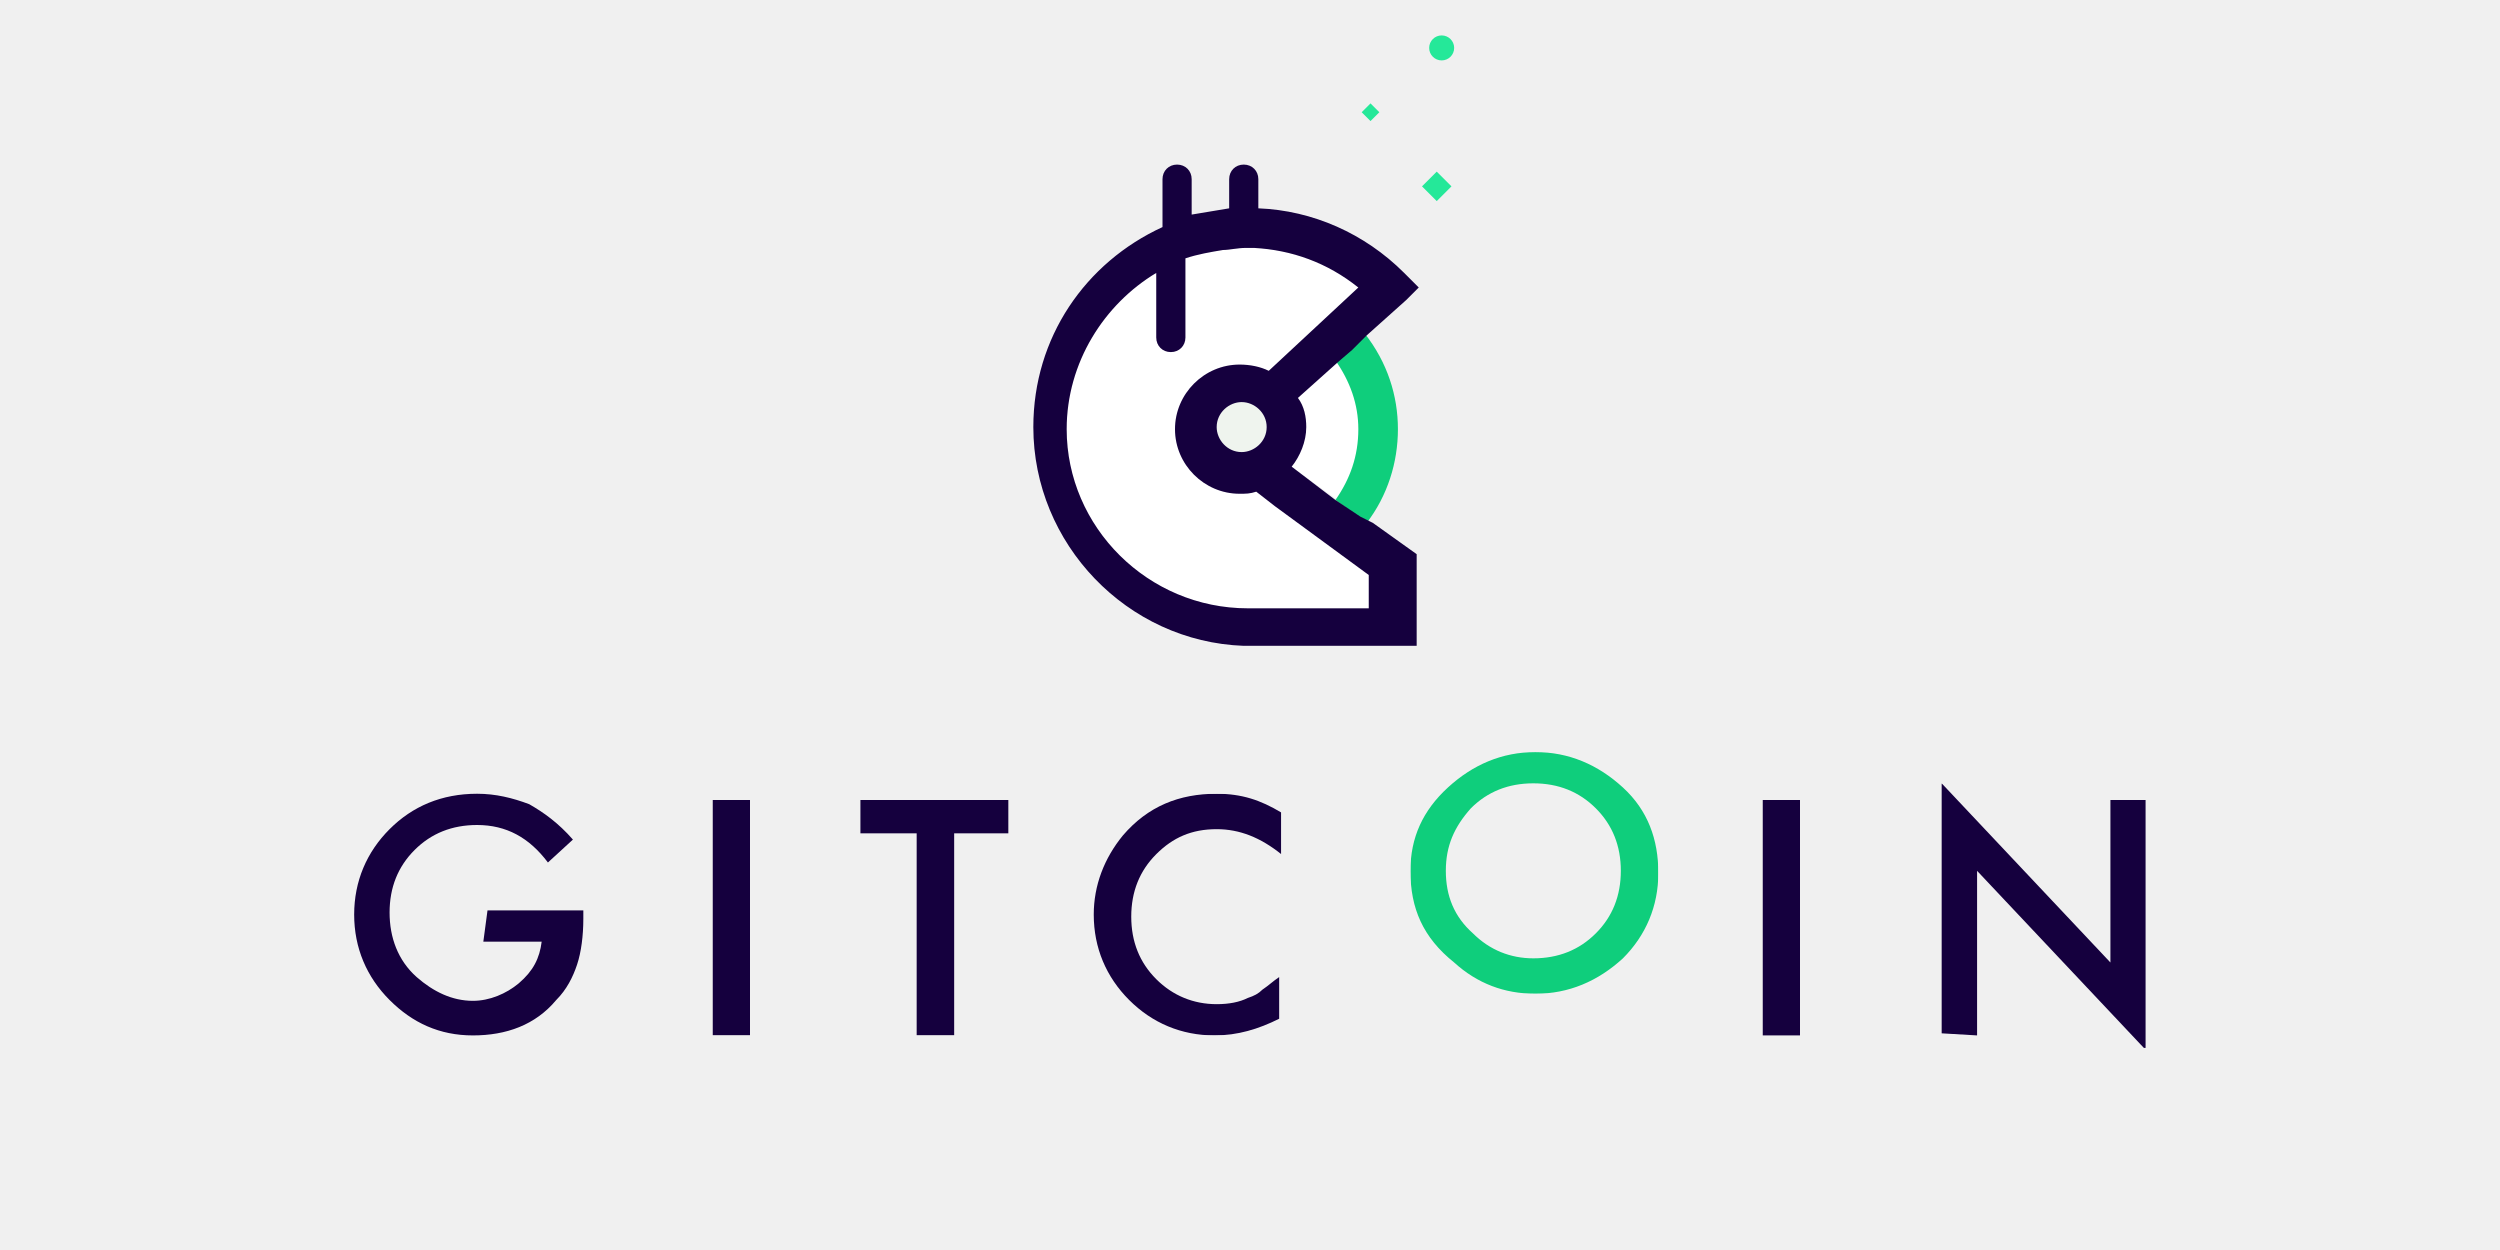
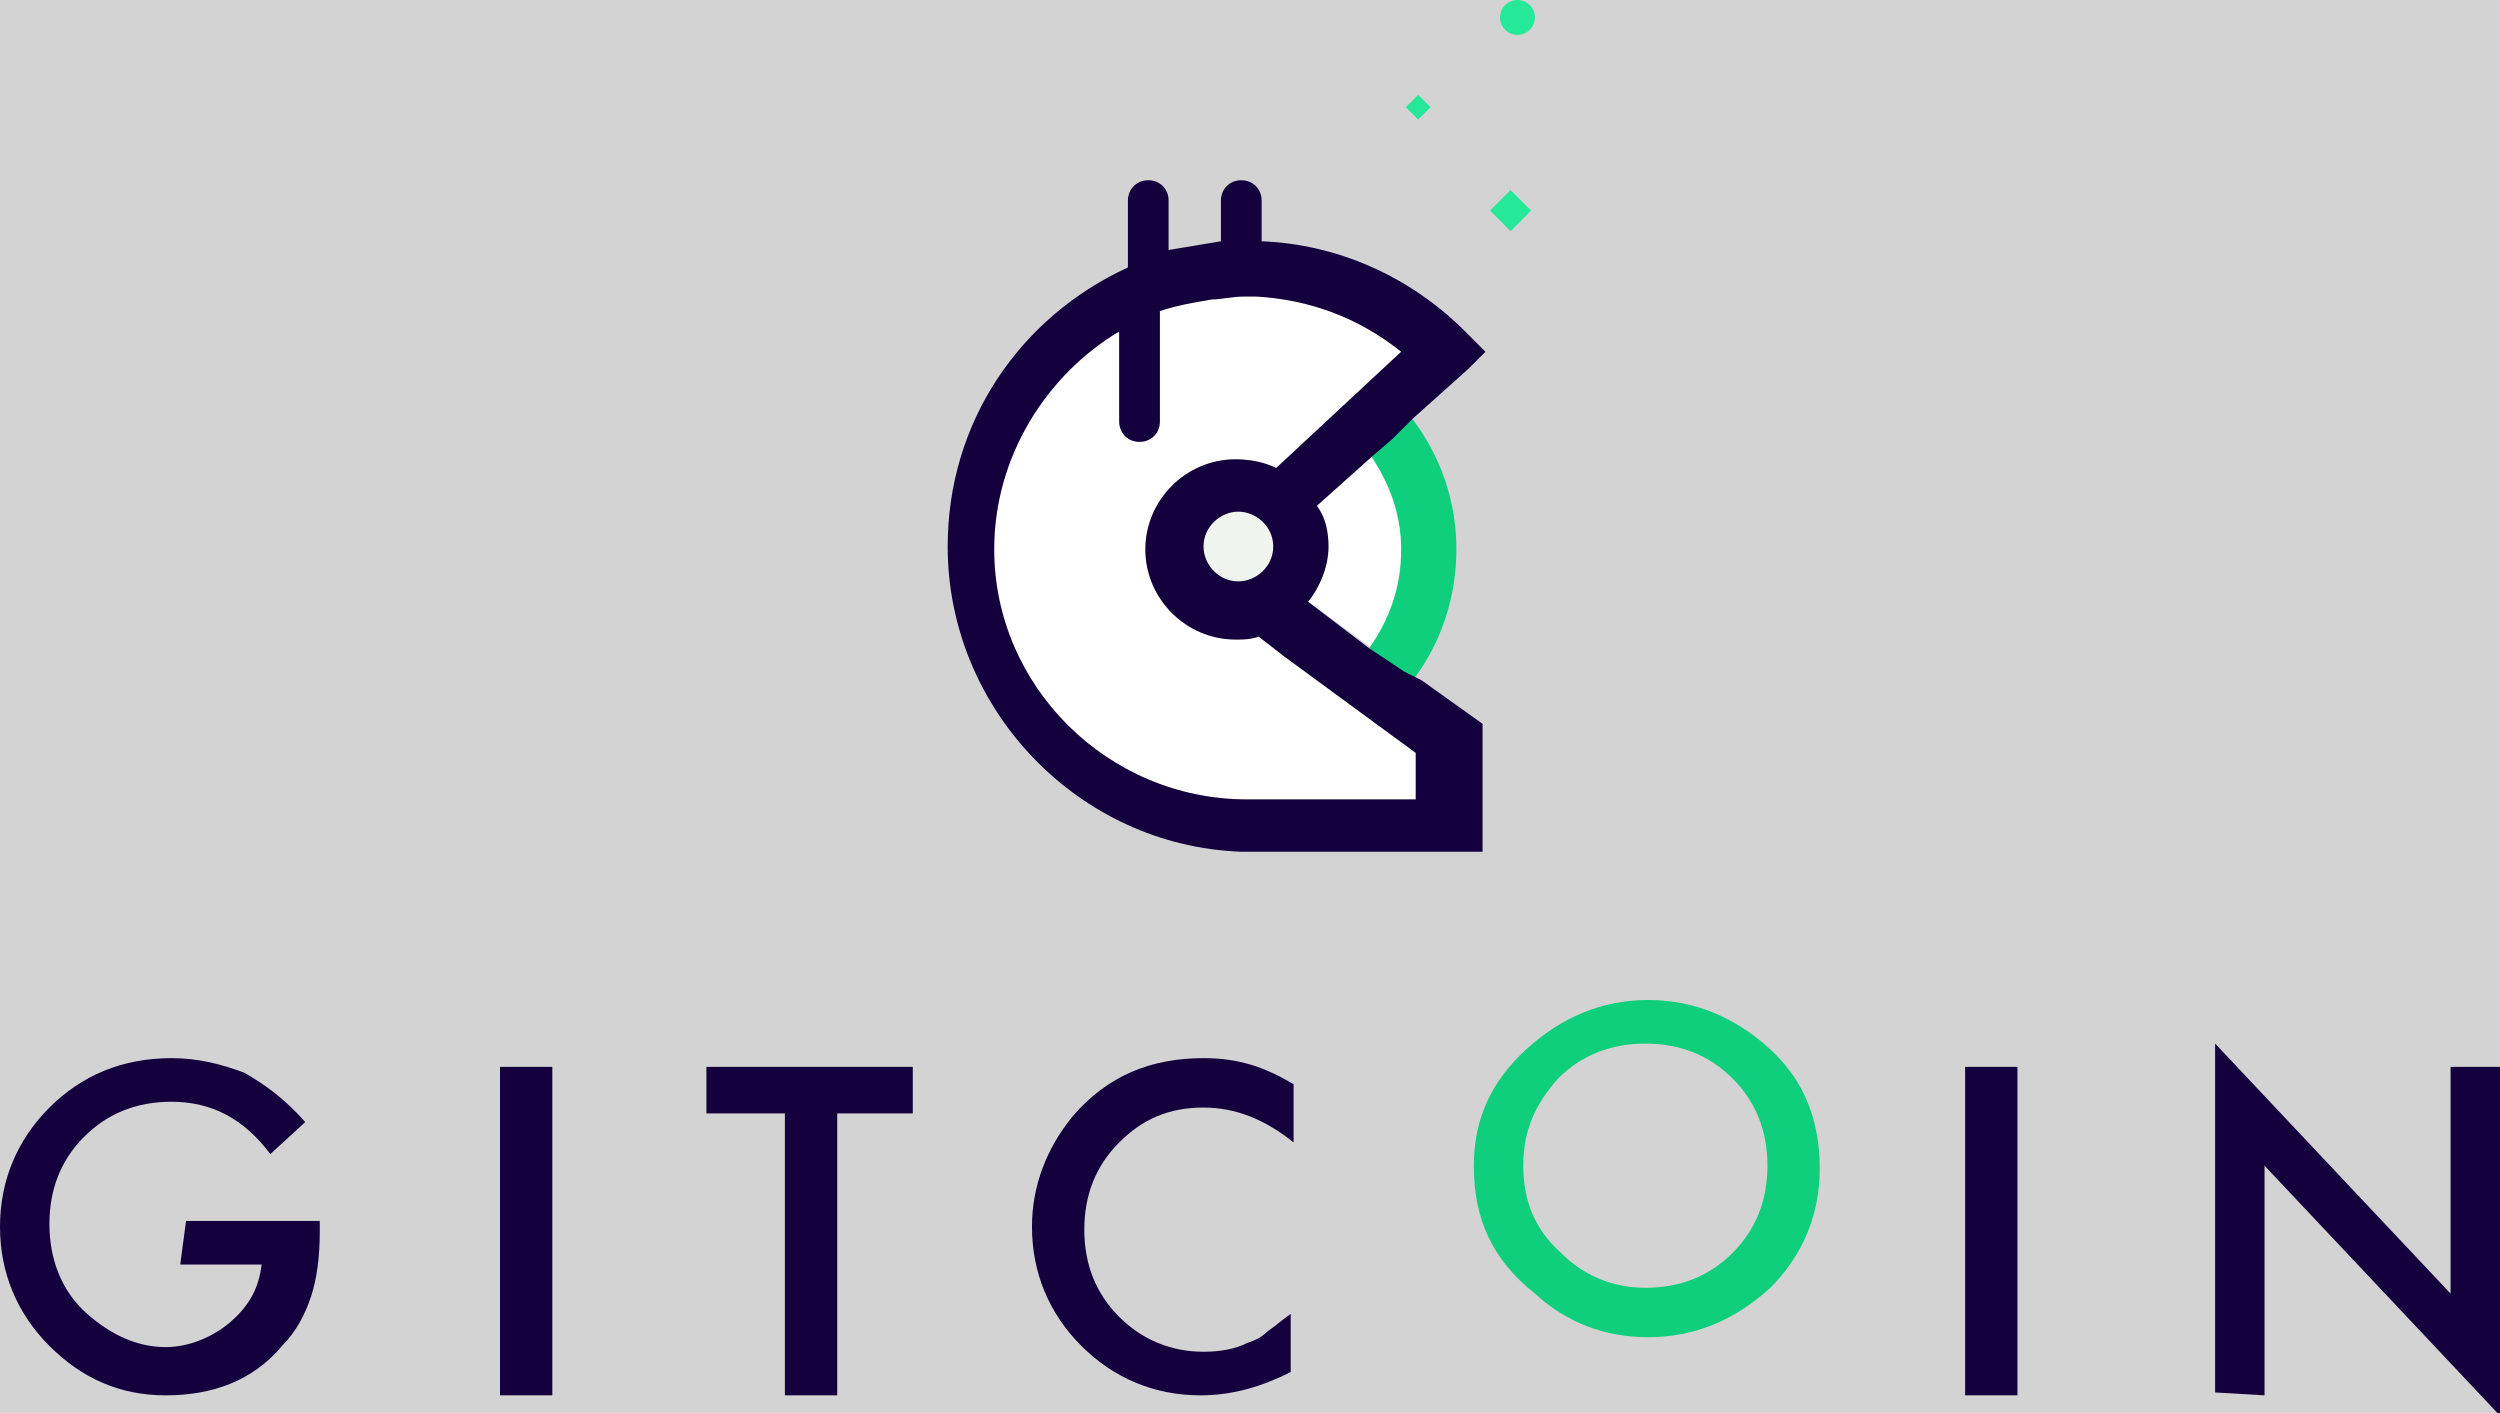
- <svg xmlns="http://www.w3.org/2000/svg" viewBox="0 0 120 60">
-   <style>.st2{fill-rule:evenodd;clip-rule:evenodd}.st2,.st8{fill:#fff}.st12{fill:#25e899}</style>
-   <switch>
-     <g>
-       <path d="M 23.4,43.7 L 28.0,43.7 L 28.0,44.1 C 28.0,44.9 27.9,45.7 27.7,46.3 C 27.5,46.9 27.2,47.5 26.7,48.0 C 25.7,49.2 24.3,49.7 22.7,49.7 C 21.1,49.7 19.8,49.1 18.7,48.0 C 17.6,46.9 17.0,45.5 17.0,43.9 C 17.0,42.3 17.6,40.9 18.7,39.8 C 19.8,38.7 21.2,38.1 22.9,38.1 C 23.8,38.1 24.6,38.3 25.4,38.6 C 26.1,39.0 26.8,39.5 27.5,40.3 L 26.3,41.4 C 25.4,40.2 24.3,39.6 22.9,39.6 C 21.7,39.6 20.7,40.0 19.9,40.8 C 19.1,41.6 18.7,42.6 18.7,43.8 C 18.7,45.0 19.1,46.1 20.0,46.9 C 20.8,47.6 21.7,48.04 22.7,48.04 C 23.5,48.04 24.3,47.7 24.9,47.2 C 25.6,46.6 25.9,46.0 26.0,45.2 L 23.2,45.2 L 23.4,43.7 L 23.4,43.7" fill-rule="evenodd" clip-rule="evenodd" fill="#15003e" />
-       <defs>
-         <filter id="Adobe_OpacityMaskFilter" filterUnits="userSpaceOnUse" x="34.2" y="38.1" width="27.3" height="11.6">
-           <feColorMatrix values="1 0 0 0 0 0 1 0 0 0 0 0 1 0 0 0 0 0 1 0" />
-         </filter>
-       </defs>
-       <mask maskUnits="userSpaceOnUse" x="34.2" y="38.1" width="27.3" height="11.6" id="b_1_">
-         <g filter="url(#Adobe_OpacityMaskFilter)">
-           <path id="a_1_" class="st2" d="M 17.0,59.5 L 103.0,59.5 L 103.0,-3.3 L 17.0,-3.3 L 17.0,59.5" />
-         </g>
-       </mask>
-       <path d="M 34.2,49.7 L 36.0,49.7 L 36.0,38.4 L 34.2,38.4 L 34.2,49.7 M 45.8,40.0 L 45.8,49.7 L 44.0,49.7 L 44.0,40.0 L 41.3,40.0 L 41.3,38.4 L 48.4,38.4 L 48.4,40.0 L 45.8,40.0 M 61.5,39.0 L 61.5,41.0 C 60.5,40.2 59.5,39.8 58.4,39.8 C 57.2,39.8 56.3,40.2 55.5,41.0 C 54.7,41.8 54.3,42.8 54.3,44.0 C 54.3,45.2 54.7,46.2 55.5,47.0 C 56.3,47.8 57.3,48.2 58.4,48.2 C 59.0,48.2 59.5,48.1 59.9,47.9 C 60.2,47.8 60.4,47.7 60.6,47.5 C 60.9,47.3 61.1,47.1 61.4,46.9 L 61.4,48.9 C 60.4,49.4 59.4,49.7 58.3,49.7 C 56.7,49.7 55.3,49.1 54.2,48.0 C 53.1,46.9 52.5,45.5 52.5,43.9 C 52.5,42.5 53.0,41.2 53.9,40.1 C 55.1,38.7 56.6,38.1 58.4,38.1 C 59.6,38.1 60.5,38.4 61.5,39.0 L 61.5,39.0" mask="url(#b_1_)" fill-rule="evenodd" clip-rule="evenodd" fill="#15003e" />
-       <defs>
-         <filter id="Adobe_OpacityMaskFilter_1_" filterUnits="userSpaceOnUse" x="67.7" y="36.1" width="11.9" height="11.6">
-           <feColorMatrix values="1 0 0 0 0 0 1 0 0 0 0 0 1 0 0 0 0 0 1 0" />
-         </filter>
-       </defs>
-       <mask maskUnits="userSpaceOnUse" x="67.7" y="36.1" width="11.9" height="11.6" id="b_2_">
-         <g filter="url(#Adobe_OpacityMaskFilter_1_)">
-           <path id="a_2_" class="st2" d="M 17.0,59.5 L 103.0,59.5 L 103.0,-3.3 L 17.0,-3.3 L 17.0,59.5" />
-         </g>
-       </mask>
-       <path d="M 69.4,41.8 C 69.4,43.0 69.8,44.0 70.7,44.8 C 71.5,45.6 72.5,46.0 73.6,46.0 C 74.8,46.0 75.8,45.6 76.6,44.8 C 77.4,44.0 77.8,43.0 77.8,41.8 C 77.8,40.6 77.4,39.6 76.6,38.8 C 75.8,38.0 74.8,37.6 73.6,37.6 C 72.4,37.6 71.4,38.0 70.6,38.8 C 69.8,39.7 69.4,40.6 69.4,41.8 M 67.7,41.8 C 67.7,40.2 68.3,38.9 69.5,37.8 C 70.7,36.7 72.1,36.1 73.7,36.1 C 75.3,36.1 76.7,36.7 77.9,37.8 C 79.1,38.9 79.6,40.3 79.6,41.9 C 79.6,43.5 79.0,44.9 77.9,46.0 C 76.7,47.1 75.3,47.7 73.7,47.7 C 72.2,47.7 70.9,47.2 69.8,46.2 C 68.3,45.0 67.7,43.6 67.7,41.8 L 67.7,41.8" mask="url(#b_2_)" fill-rule="evenodd" clip-rule="evenodd" fill="#0fce7c" />
-       <defs>
-         <filter id="Adobe_OpacityMaskFilter_2_" filterUnits="userSpaceOnUse" x="84.6" y="37.6" width="18.4" height="12.7">
-           <feColorMatrix values="1 0 0 0 0 0 1 0 0 0 0 0 1 0 0 0 0 0 1 0" />
-         </filter>
-       </defs>
-       <mask maskUnits="userSpaceOnUse" x="84.6" y="37.6" width="18.4" height="12.7" id="b_3_">
-         <g filter="url(#Adobe_OpacityMaskFilter_2_)">
-           <path id="a_3_" class="st2" d="M 17.0,59.5 L 103.0,59.5 L 103.0,-3.3 L 17.0,-3.3 L 17.0,59.5" />
-         </g>
-       </mask>
-       <path d="M 84.6,49.7 L 86.4,49.7 L 86.4,38.4 L 84.6,38.4 L 84.6,49.7 M 93.2,49.6 L 93.2,37.6 L 101.3,46.2 L 101.3,38.4 L 103.0,38.4 L 103.0,50.4 L 94.9,41.8 L 94.9,49.7 L 93.2,49.6" mask="url(#b_3_)" fill-rule="evenodd" clip-rule="evenodd" fill="#15003e" />
-       <path class="st8" d="M 65.3,20.6 C 65.3,21.8 64.9,23.0 64.2,24.0 L 62.0,22.4 C 62.4,21.9 62.7,21.2 62.7,20.5 C 62.7,20.0 62.6,19.5 62.3,19.1 L 64.2,17.4 C 64.9,18.3 65.3,19.4 65.3,20.6" />
-       <path class="st8" d="M 65.8,27.5 L 65.8,29.2 L 59.9,29.2 C 55.1,29.2 51.2,25.3 51.2,20.6 C 51.2,17.4 53.0,14.6 55.5,13.1 L 55.5,16.2 C 55.5,16.6 55.8,16.9 56.2,16.9 C 56.6,16.9 56.9,16.6 56.9,16.2 L 56.9,12.4 C 57.5,12.2 58.1,12.1 58.7,12.0 C 59.0,12.0 59.4,11.9 59.8,11.9 L 60.2,11.9 C 62.0,12.0 63.7,12.6 65.2,13.8 L 60.9,17.8 C 60.5,17.6 60.0,17.5 59.5,17.5 C 57.8,17.5 56.4,18.9 56.4,20.6 C 56.4,22.3 57.8,23.7 59.5,23.7 C 59.8,23.7 60.0,23.7 60.3,23.6 L 61.2,24.3 L 65.8,27.5 L 65.8,27.5" />
-       <path d="M 67.1,20.6 C 67.1,22.2 66.6,23.8 65.6,25.1 L 65.2,24.8 L 64.1,24.0 C 64.8,23.0 65.2,21.9 65.2,20.6 C 65.2,19.4 64.8,18.3 64.1,17.3 L 64.8,16.7 L 65.5,16.0 C 66.6,17.4 67.1,19.0 67.1,20.6" fill="#0fce7c" />
-       <circle cx="59.6" cy="20.5" r="1.2" fill="#eff4ee" />
-       <path d="M 65.3,24.8 L 64.1,24.0 L 62.0,22.4 C 62.4,21.9 62.7,21.2 62.7,20.5 C 62.7,20.0 62.6,19.5 62.3,19.1 L 64.2,17.4 L 64.9,16.8 L 65.6,16.1 L 67.5,14.4 L 68.1,13.8 L 67.4,13.1 C 65.5,11.2 63.0,10.1 60.4,10.0 L 60.4,8.6 C 60.4,8.2 60.1,7.9 59.7,7.9 C 59.3,7.9 59.0,8.2 59.0,8.6 L 59.0,10.0 L 57.2,10.3 L 57.2,8.6 C 57.2,8.2 56.9,7.9 56.5,7.9 C 56.1,7.9 55.8,8.2 55.8,8.6 L 55.8,10.9 C 52.1,12.6 49.6,16.2 49.6,20.5 C 49.6,26.1 54.1,30.8 59.7,31.0 L 68.0,31.0 L 68.0,26.6 L 65.9,25.1 L 65.3,24.8 L 65.3,24.8 M 60.8,20.5 C 60.8,21.2 60.2,21.7 59.6,21.7 C 58.9,21.7 58.4,21.1 58.4,20.5 C 58.4,19.8 59.0,19.3 59.6,19.3 C 60.2,19.3 60.8,19.8 60.8,20.5 M 65.8,29.2 L 59.9,29.2 C 55.1,29.2 51.2,25.3 51.2,20.6 C 51.2,17.4 53.0,14.6 55.5,13.1 L 55.5,16.2 C 55.5,16.6 55.8,16.9 56.2,16.9 C 56.6,16.9 56.9,16.6 56.9,16.2 L 56.9,12.4 C 57.5,12.2 58.1,12.1 58.7,12.0 C 59.0,12.0 59.4,11.9 59.8,11.9 L 60.2,11.9 C 62.0,12.0 63.7,12.6 65.2,13.8 L 60.9,17.8 C 60.5,17.6 60.0,17.5 59.5,17.5 C 57.8,17.5 56.4,18.9 56.4,20.6 C 56.4,22.3 57.8,23.7 59.5,23.7 C 59.8,23.7 60.0,23.7 60.3,23.6 L 61.2,24.3 L 65.7,27.6 L 65.7,29.2 L 65.8,29.2" fill="#15003e" />
-       <path transform="rotate(-45.001 65.777 5.412)" class="st12" d="M 65.5,5.1 L 66.1,5.1 L 66.1,5.7 L 65.5,5.7 L 65.5,5.1" />
-       <circle class="st12" cx="69.2" cy="2.3" r=".6" />
-       <path transform="rotate(-45.001 69.036 8.967)" class="st12" d="M 68.5,8.4 L 69.5,8.4 L 69.5,9.4 L 68.5,9.4 L 68.5,8.4" />
-     </g>
-   </switch>
+ <svg xmlns="http://www.w3.org/2000/svg" viewBox="0 0 86 48.6">
+   <style>
+     .st8 {
+         fill: #fff
+     }
+ 
+     .st12 {
+         fill: #25e899
+     }
+     </style>
+   <rect fill="lightgrey" height="100%" width="100%" />
+   <g transform="translate(-17 -1.7)">
+     <path d="M 23.4,43.7 L 28.0,43.7 L 28.0,44.1 C 28.0,44.9 27.9,45.7 27.7,46.3 C 27.5,46.9 27.2,47.5 26.7,48.0 C 25.7,49.2 24.3,49.7 22.7,49.7 C 21.1,49.7 19.8,49.1 18.7,48.0 C 17.6,46.9 17.0,45.5 17.0,43.9 C 17.0,42.3 17.6,40.9 18.7,39.8 C 19.8,38.7 21.2,38.1 22.9,38.1 C 23.8,38.1 24.6,38.3 25.4,38.6 C 26.1,39.0 26.8,39.5 27.5,40.3 L 26.3,41.4 C 25.4,40.2 24.3,39.6 22.9,39.6 C 21.7,39.6 20.7,40.0 19.9,40.8 C 19.1,41.6 18.7,42.6 18.7,43.8 C 18.7,45.0 19.1,46.1 20.0,46.9 C 20.8,47.6 21.7,48.04 22.7,48.04 C 23.5,48.04 24.3,47.7 24.9,47.2 C 25.6,46.6 25.9,46.0 26.0,45.2 L 23.2,45.2 L 23.4,43.7 L 23.4,43.7" fill-rule="evenodd" clip-rule="evenodd" fill="#15003e" />
+     <path d="M 34.2,49.7 L 36.0,49.7 L 36.0,38.4 L 34.2,38.4 L 34.2,49.7 M 45.8,40.0 L 45.8,49.7 L 44.0,49.7 L 44.0,40.0 L 41.3,40.0 L 41.3,38.4 L 48.4,38.4 L 48.4,40.0 L 45.8,40.0 M 61.5,39.0 L 61.5,41.0 C 60.5,40.2 59.5,39.8 58.4,39.8 C 57.2,39.8 56.3,40.2 55.5,41.0 C 54.7,41.8 54.3,42.8 54.3,44.0 C 54.3,45.2 54.7,46.2 55.5,47.0 C 56.3,47.8 57.3,48.2 58.4,48.2 C 59.0,48.2 59.5,48.1 59.9,47.9 C 60.2,47.8 60.4,47.7 60.6,47.5 C 60.9,47.3 61.1,47.1 61.4,46.9 L 61.4,48.9 C 60.4,49.4 59.4,49.7 58.3,49.7 C 56.7,49.7 55.3,49.1 54.2,48.0 C 53.1,46.9 52.5,45.5 52.5,43.9 C 52.5,42.5 53.0,41.2 53.9,40.1 C 55.1,38.7 56.6,38.1 58.4,38.1 C 59.6,38.1 60.5,38.4 61.5,39.0 L 61.5,39.0" fill-rule="evenodd" clip-rule="evenodd" fill="#15003e" />
+     <path d="M 69.4,41.8 C 69.4,43.0 69.8,44.0 70.7,44.8 C 71.5,45.6 72.5,46.0 73.6,46.0 C 74.8,46.0 75.8,45.6 76.6,44.8 C 77.4,44.0 77.8,43.0 77.8,41.8 C 77.8,40.6 77.4,39.6 76.6,38.8 C 75.8,38.0 74.8,37.6 73.6,37.6 C 72.4,37.6 71.4,38.0 70.6,38.8 C 69.8,39.7 69.4,40.6 69.4,41.8 M 67.7,41.8 C 67.7,40.2 68.3,38.9 69.5,37.8 C 70.7,36.7 72.1,36.1 73.7,36.1 C 75.3,36.1 76.7,36.7 77.9,37.8 C 79.1,38.9 79.6,40.3 79.6,41.9 C 79.6,43.5 79.0,44.9 77.9,46.0 C 76.7,47.1 75.3,47.7 73.7,47.7 C 72.2,47.7 70.9,47.2 69.8,46.2 C 68.3,45.0 67.7,43.6 67.7,41.8 L 67.7,41.8" fill-rule="evenodd" clip-rule="evenodd" fill="#0fce7c" />
+     <path d="M 84.6,49.7 L 86.4,49.7 L 86.4,38.4 L 84.6,38.4 L 84.6,49.7 M 93.2,49.6 L 93.2,37.6 L 101.3,46.2 L 101.3,38.4 L 103.0,38.4 L 103.0,50.4 L 94.9,41.8 L 94.9,49.7 L 93.2,49.6" fill-rule="evenodd" clip-rule="evenodd" fill="#15003e" />
+     <path class="st8" d="M 65.3,20.6 C 65.3,21.8 64.9,23.0 64.2,24.0 L 62.0,22.4 C 62.4,21.9 62.7,21.2 62.7,20.5 C 62.7,20.0 62.6,19.5 62.3,19.1 L 64.2,17.4 C 64.9,18.3 65.3,19.4 65.3,20.6" />
+     <path class="st8" d="M 65.8,27.5 L 65.8,29.2 L 59.9,29.2 C 55.1,29.2 51.2,25.3 51.2,20.6 C 51.2,17.4 53.0,14.6 55.5,13.1 L 55.5,16.2 C 55.5,16.6 55.8,16.9 56.2,16.9 C 56.6,16.9 56.9,16.6 56.9,16.2 L 56.9,12.4 C 57.5,12.2 58.1,12.1 58.7,12.0 C 59.0,12.0 59.4,11.9 59.8,11.9 L 60.2,11.9 C 62.0,12.0 63.7,12.6 65.2,13.8 L 60.9,17.8 C 60.5,17.6 60.0,17.5 59.5,17.5 C 57.8,17.5 56.4,18.9 56.4,20.6 C 56.4,22.3 57.8,23.7 59.5,23.7 C 59.8,23.7 60.0,23.7 60.3,23.6 L 61.2,24.3 L 65.8,27.5 L 65.8,27.5" />
+     <path d="M 67.1,20.6 C 67.1,22.2 66.6,23.8 65.6,25.1 L 65.2,24.8 L 64.1,24.0 C 64.8,23.0 65.2,21.9 65.2,20.6 C 65.2,19.4 64.8,18.3 64.1,17.3 L 64.8,16.7 L 65.5,16.0 C 66.6,17.4 67.1,19.0 67.1,20.6" fill="#0fce7c" />
+     <circle cx="59.6" cy="20.5" r="1.2" fill="#eff4ee" />
+     <path d="M 65.3,24.8 L 64.1,24.0 L 62.0,22.4 C 62.4,21.9 62.7,21.2 62.7,20.5 C 62.7,20.0 62.6,19.5 62.3,19.1 L 64.2,17.4 L 64.9,16.8 L 65.6,16.1 L 67.5,14.4 L 68.1,13.8 L 67.4,13.1 C 65.5,11.2 63.0,10.1 60.4,10.0 L 60.4,8.6 C 60.4,8.2 60.1,7.9 59.7,7.9 C 59.3,7.9 59.0,8.2 59.0,8.6 L 59.0,10.0 L 57.2,10.3 L 57.2,8.6 C 57.2,8.2 56.9,7.9 56.5,7.9 C 56.1,7.9 55.8,8.2 55.8,8.6 L 55.8,10.9 C 52.1,12.6 49.6,16.2 49.6,20.5 C 49.6,26.1 54.1,30.8 59.7,31.0 L 68.0,31.0 L 68.0,26.6 L 65.9,25.1 L 65.3,24.8 L 65.3,24.8 M 60.8,20.5 C 60.8,21.2 60.2,21.7 59.6,21.7 C 58.9,21.7 58.4,21.1 58.4,20.5 C 58.4,19.8 59.0,19.3 59.6,19.3 C 60.2,19.3 60.8,19.8 60.8,20.5 M 65.8,29.2 L 59.9,29.2 C 55.1,29.2 51.2,25.3 51.2,20.6 C 51.2,17.4 53.0,14.6 55.5,13.1 L 55.5,16.2 C 55.5,16.6 55.8,16.9 56.2,16.9 C 56.6,16.9 56.9,16.6 56.9,16.2 L 56.9,12.4 C 57.5,12.2 58.1,12.1 58.7,12.0 C 59.0,12.0 59.4,11.9 59.8,11.9 L 60.2,11.9 C 62.0,12.0 63.7,12.6 65.2,13.8 L 60.9,17.8 C 60.5,17.6 60.0,17.5 59.5,17.5 C 57.8,17.5 56.4,18.9 56.4,20.6 C 56.4,22.3 57.8,23.7 59.5,23.7 C 59.8,23.7 60.0,23.7 60.3,23.6 L 61.2,24.3 L 65.7,27.6 L 65.7,29.2 L 65.8,29.2" fill="#15003e" />
+     <path transform="rotate(-45.001 65.777 5.412)" class="st12" d="M 65.5,5.1 L 66.1,5.1 L 66.1,5.7 L 65.5,5.7 L 65.5,5.1" />
+     <circle class="st12" cx="69.2" cy="2.3" r=".6" />
+     <path transform="rotate(-45.001 69.036 8.967)" class="st12" d="M 68.5,8.4 L 69.5,8.4 L 69.5,9.4 L 68.5,9.4 L 68.5,8.4" />
+   </g>
</svg>
